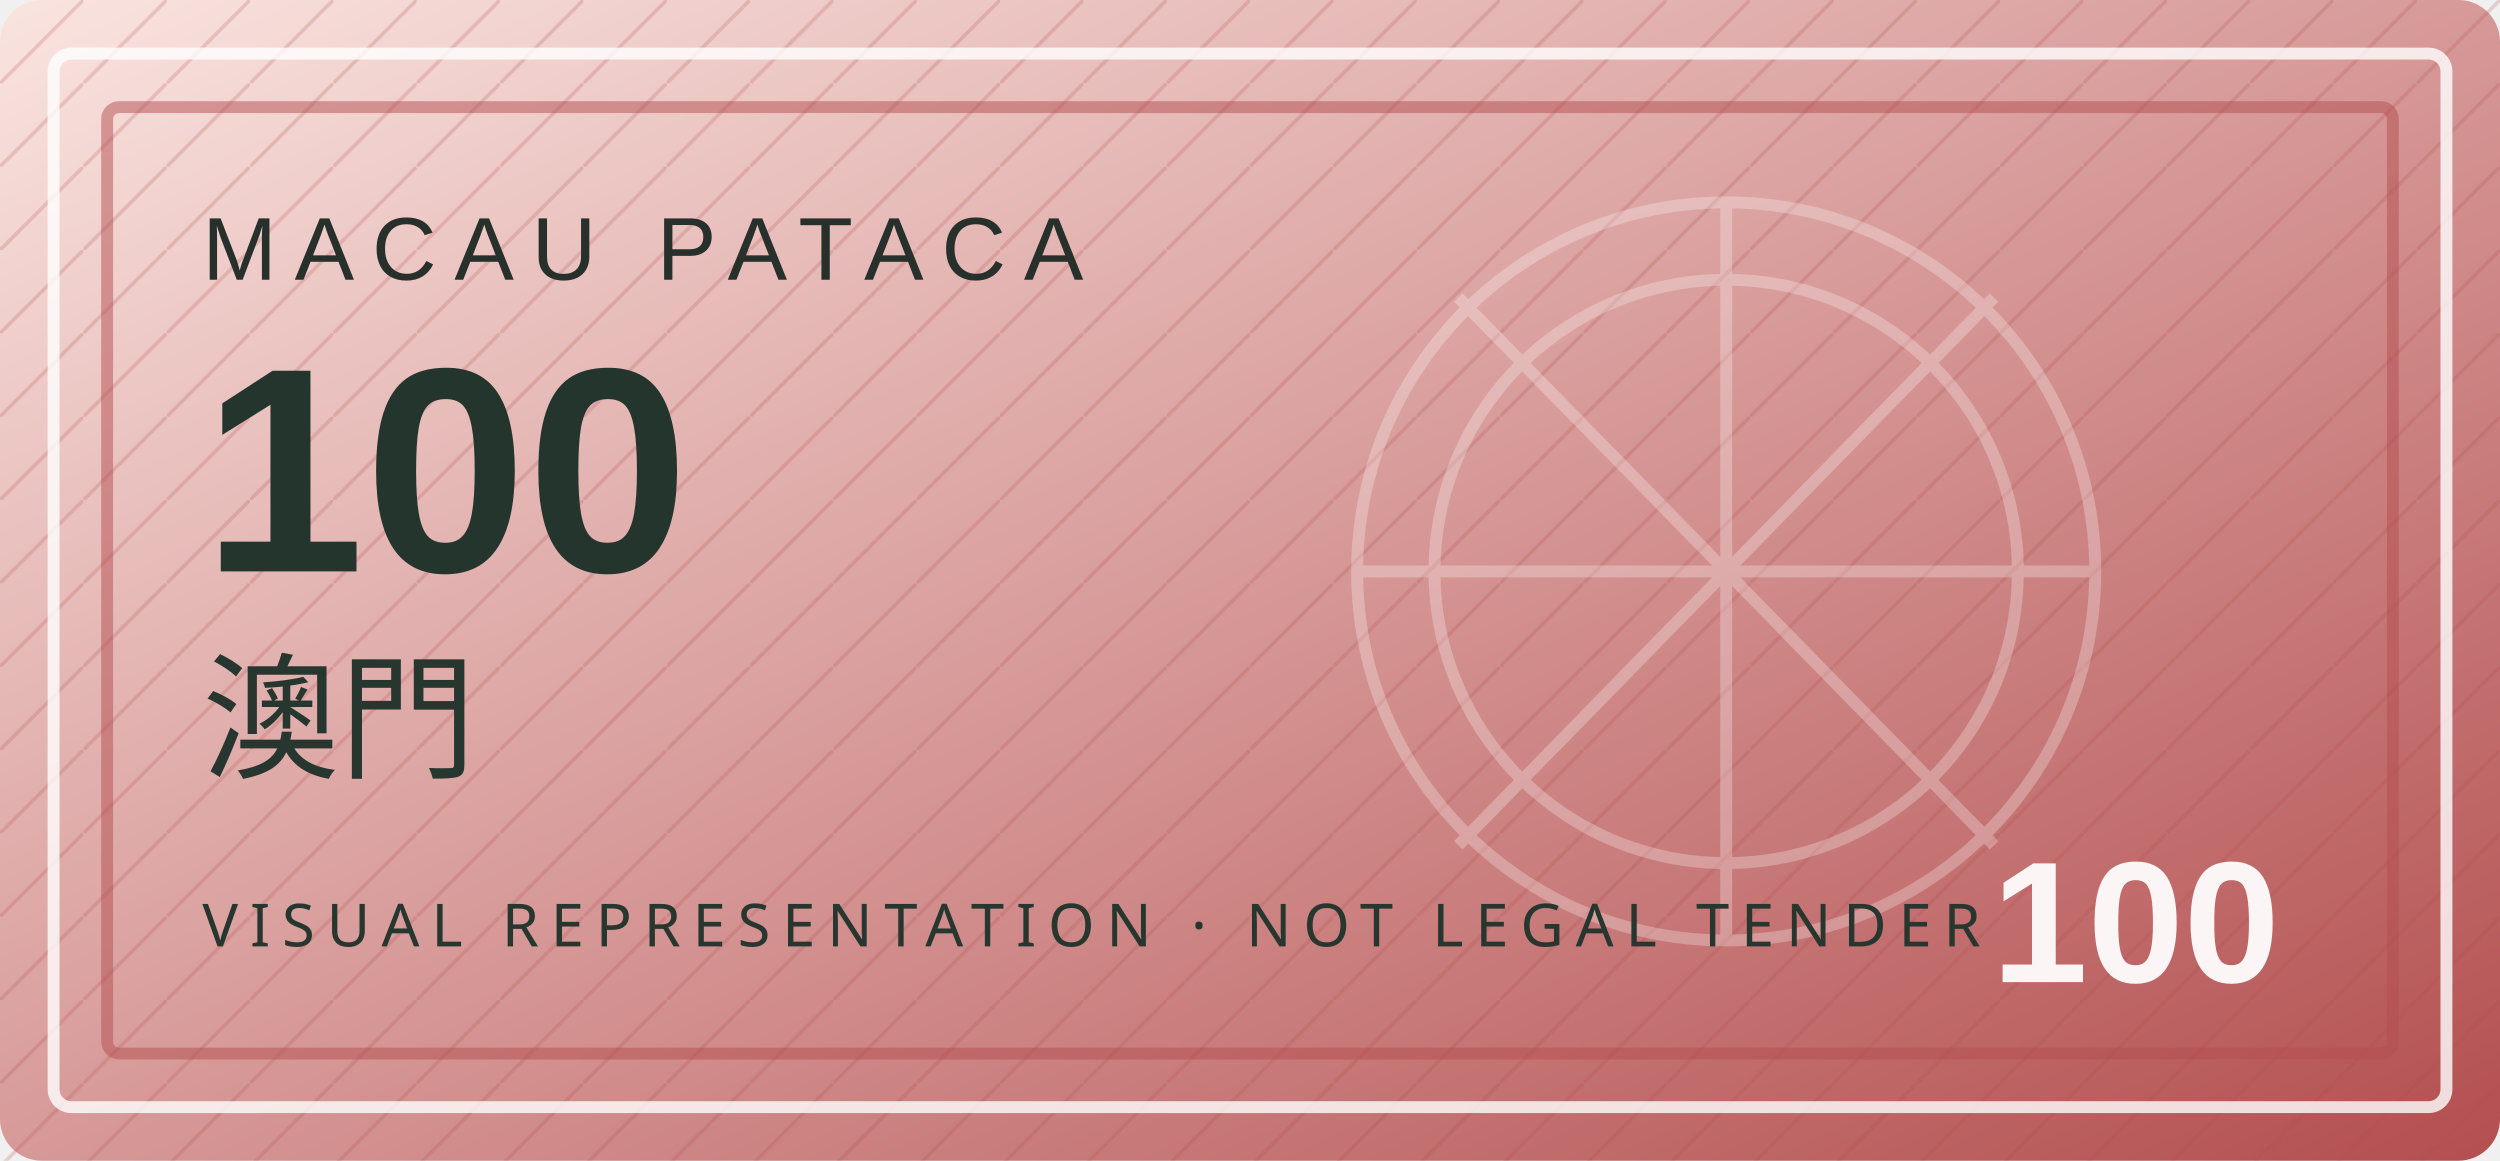
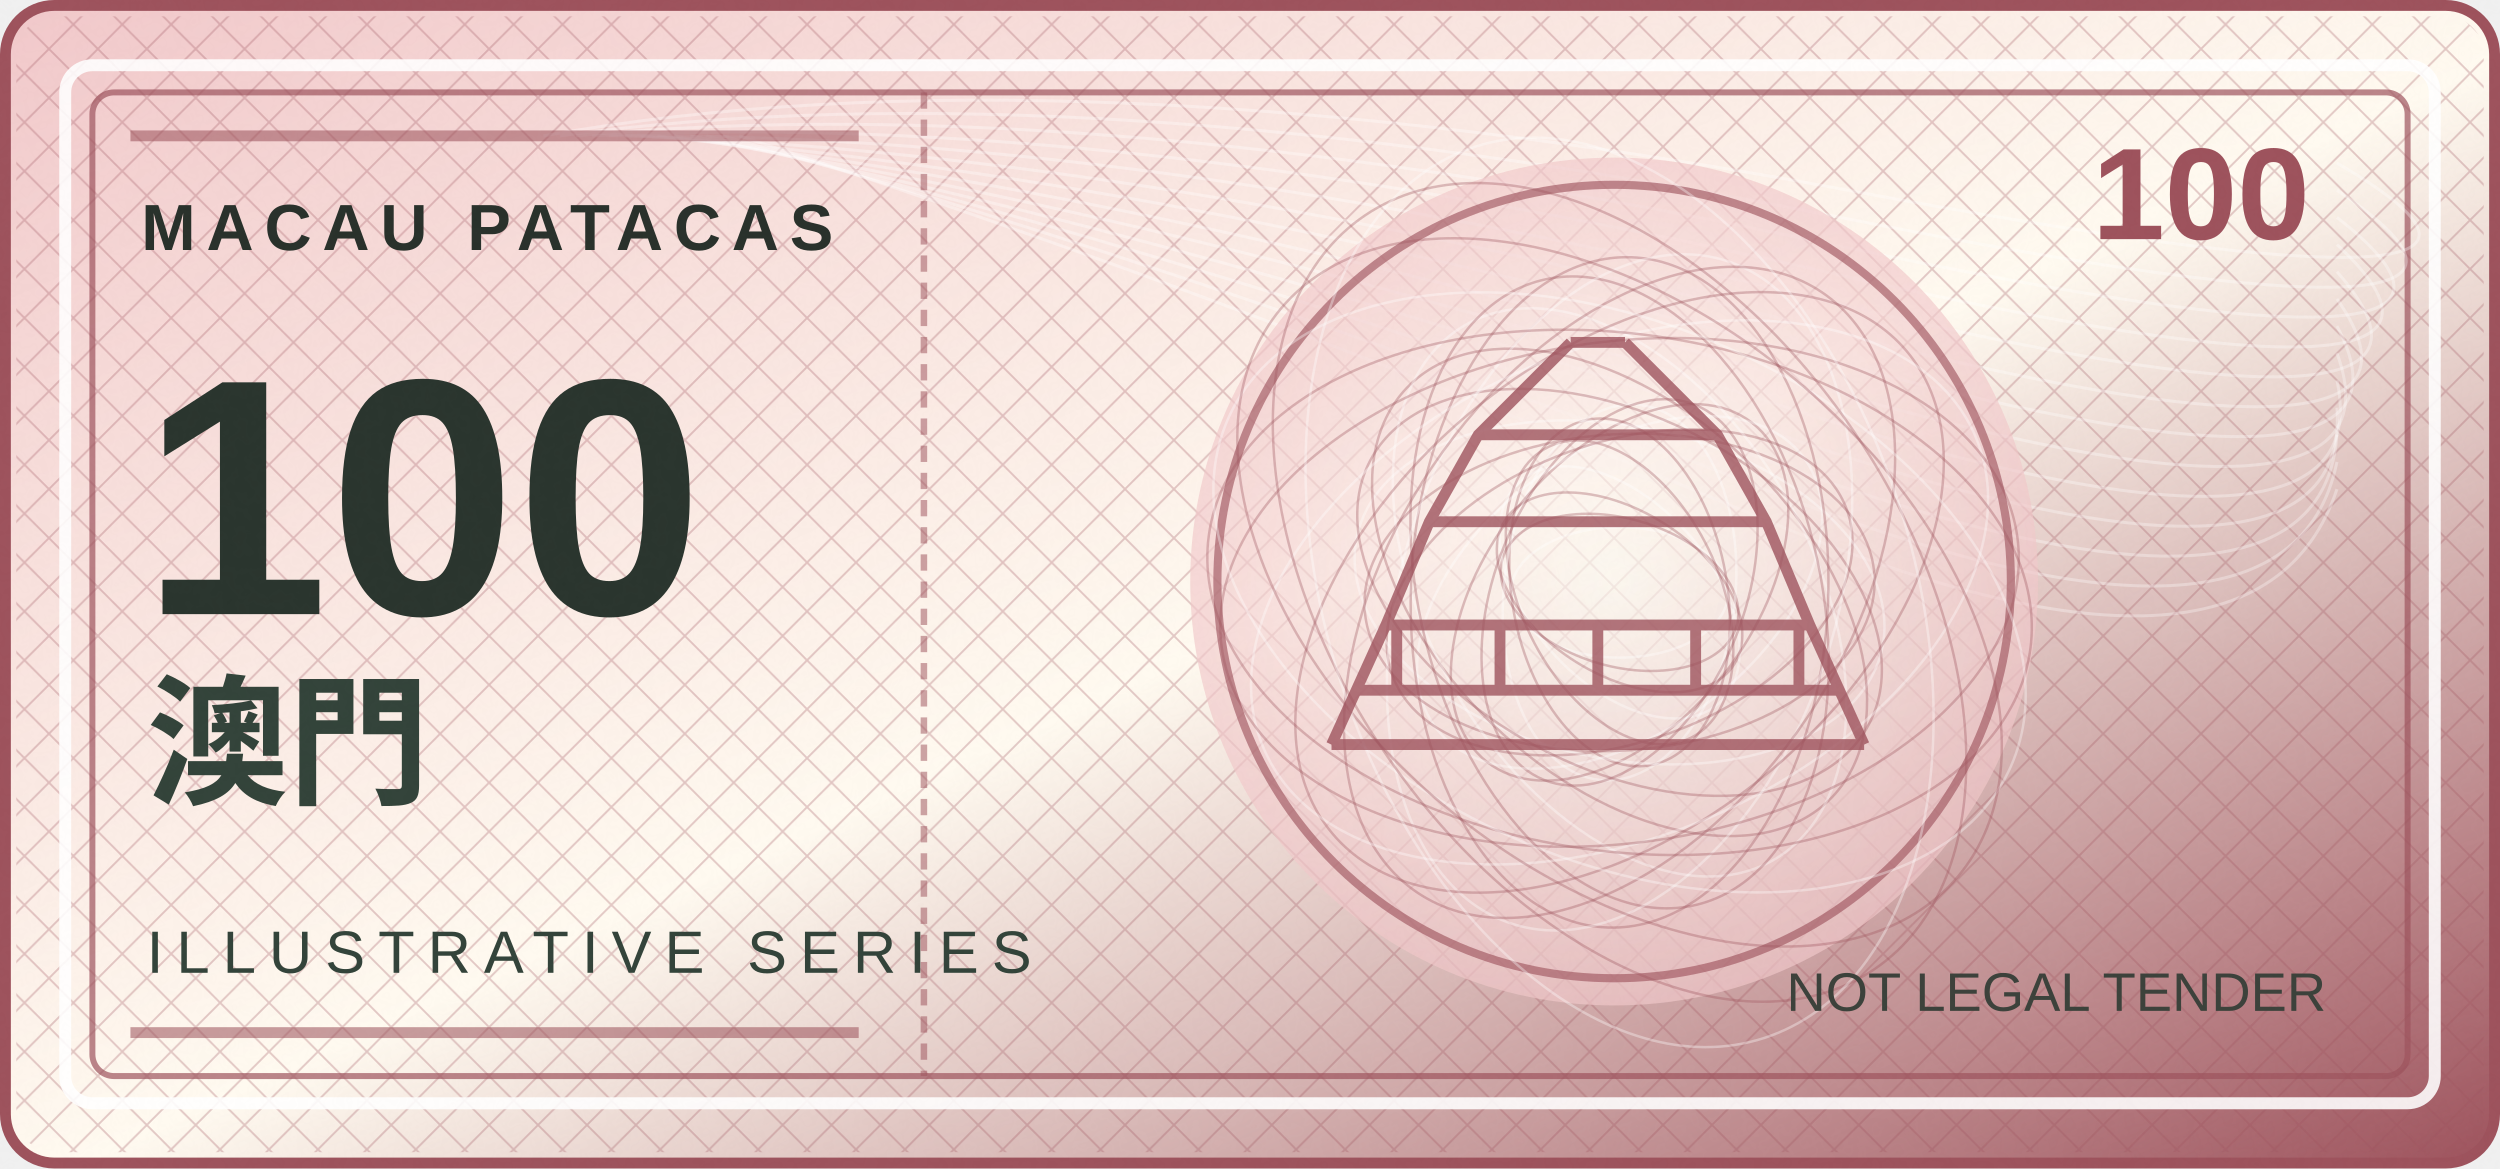
- <svg xmlns="http://www.w3.org/2000/svg" viewBox="0 0 420 195">
+ <svg xmlns="http://www.w3.org/2000/svg" viewBox="0 0 460 215" role="img" aria-label="MOP 100 illustrative banknote">
  <defs>
-     <linearGradient id="p" x2="1" y2="1">
-       <stop stop-color="#fae5e1" />
-       <stop offset="1" stop-color="#b34e4f" />
+     <linearGradient id="paper" x1="0" y1="0" x2="1" y2="1">
+       <stop stop-color="#F1C8CA" />
+       <stop offset=".52" stop-color="#fffaf0" />
+       <stop offset="1" stop-color="#9D525C" />
    </linearGradient>
-     <pattern id="fine" width="14" height="14" patternUnits="userSpaceOnUse">
-       <path d="M0 14L14 0" stroke="#b34e4f" stroke-opacity=".22" stroke-width=".6" />
+     <pattern id="mesh" width="9" height="9" patternUnits="userSpaceOnUse">
+       <path d="M0 0L9 9M9 0L0 9" stroke="#9D525C" stroke-width=".35" opacity=".29" />
    </pattern>
+     <radialGradient id="seal">
+       <stop stop-color="#fffef6" />
+       <stop offset="1" stop-color="#F1C8CA" />
+     </radialGradient>
+     <filter id="grain">
+       <feTurbulence baseFrequency=".44" numOctaves="2" seed="7" type="fractalNoise" />
+       <feColorMatrix type="saturate" values="0" />
+       <feComponentTransfer>
+         <feFuncA type="linear" slope=".07" />
+       </feComponentTransfer>
+     </filter>
  </defs>
-   <rect width="420" height="195" rx="7" fill="url(#p)" />
-   <rect width="420" height="195" fill="url(#fine)" />
-   <rect x="9" y="9" width="402" height="177" rx="3" fill="none" stroke="#fff" stroke-width="2" opacity=".8" />
-   <rect x="18" y="18" width="384" height="159" rx="2" fill="none" stroke="#b34e4f" stroke-width="2" opacity=".5" />
-   <g opacity=".27" fill="none" stroke="#fff" stroke-width="2">
-     <circle cx="290" cy="96" r="62" />
-     <circle cx="290" cy="96" r="49" />
-     <path d="M228 96h124M290 34v124M245 50l90 92M245 142l90-92" />
+   <rect x="1" y="1" width="458" height="213" rx="9" fill="url(#paper)" stroke="#9D525C" stroke-width="2" />
+   <rect x="3" y="3" width="454" height="209" rx="7" fill="url(#mesh)" />
+   <rect x="12" y="12" width="436" height="191" rx="5" fill="none" stroke="#fff" stroke-width="2.2" opacity=".88" />
+   <rect x="17" y="17" width="426" height="181" rx="4" fill="none" stroke="#9D525C" stroke-width="1.1" opacity=".7" />
+   <path d="M100 25 Q195 8 340 35 T430 30" stroke="#fff" stroke-width=".55" opacity=".32" fill="none" />
+   <path d="M103 25 Q198 12 338.6 40 T430 35" stroke="#fff" stroke-width=".55" opacity=".32" fill="none" />
+   <path d="M106 25 Q201 16 337.2 45 T430 40" stroke="#fff" stroke-width=".55" opacity=".32" fill="none" />
+   <path d="M109 25 Q204 20 335.8 50 T430 45" stroke="#fff" stroke-width=".55" opacity=".32" fill="none" />
+   <path d="M112 25 Q207 24 334.4 55 T430 50" stroke="#fff" stroke-width=".55" opacity=".32" fill="none" />
+   <path d="M115 25 Q210 28 333 60 T430 55" stroke="#fff" stroke-width=".55" opacity=".32" fill="none" />
+   <path d="M118 25 Q213 32 331.6 65 T430 60" stroke="#fff" stroke-width=".55" opacity=".32" fill="none" />
+   <path d="M121 25 Q216 36 330.2 70 T430 65" stroke="#fff" stroke-width=".55" opacity=".32" fill="none" />
+   <path d="M124 25 Q219 40 328.8 75 T430 70" stroke="#fff" stroke-width=".55" opacity=".32" fill="none" />
+   <path d="M127 25 Q222 44 327.4 80 T430 75" stroke="#fff" stroke-width=".55" opacity=".32" fill="none" />
+   <path d="M130 25 Q225 48 326 85 T430 80" stroke="#fff" stroke-width=".55" opacity=".32" fill="none" />
+   <path d="M133 25 Q228 52 324.6 90 T430 85" stroke="#fff" stroke-width=".55" opacity=".32" fill="none" />
+   <path d="M136 25 Q231 56 323.2 95 T430 90" stroke="#fff" stroke-width=".55" opacity=".32" fill="none" />
+   <path d="M170 17V198" stroke="#9D525C" stroke-width="1.2" stroke-dasharray="3 2" opacity=".52" />
+   <circle cx="297" cy="107" r="78" fill="url(#seal)" opacity=".66" />
+   <circle cx="297" cy="107" r="73" fill="none" stroke="#9D525C" stroke-width="1.5" opacity=".63" />
+   <ellipse cx="298" cy="109" rx="20.0" ry="12.0" transform="rotate(0 298 109)" fill="none" stroke="#fff" stroke-width=".46" opacity=".35" />
+   <ellipse cx="298" cy="109" rx="22.4" ry="13.6" transform="rotate(16 298 109)" fill="none" stroke="#9D525C" stroke-width=".46" opacity=".35" />
+   <ellipse cx="298" cy="109" rx="24.9" ry="15.1" transform="rotate(32 298 109)" fill="none" stroke="#9D525C" stroke-width=".46" opacity=".35" />
+   <ellipse cx="298" cy="109" rx="27.4" ry="16.6" transform="rotate(48 298 109)" fill="none" stroke="#fff" stroke-width=".46" opacity=".35" />
+   <ellipse cx="298" cy="109" rx="29.8" ry="18.2" transform="rotate(64 298 109)" fill="none" stroke="#9D525C" stroke-width=".46" opacity=".35" />
+   <ellipse cx="298" cy="109" rx="32.3" ry="19.8" transform="rotate(80 298 109)" fill="none" stroke="#9D525C" stroke-width=".46" opacity=".35" />
+   <ellipse cx="298" cy="109" rx="34.7" ry="21.3" transform="rotate(96 298 109)" fill="none" stroke="#fff" stroke-width=".46" opacity=".35" />
+   <ellipse cx="298" cy="109" rx="37.2" ry="22.9" transform="rotate(112 298 109)" fill="none" stroke="#9D525C" stroke-width=".46" opacity=".35" />
+   <ellipse cx="298" cy="109" rx="39.6" ry="24.4" transform="rotate(128 298 109)" fill="none" stroke="#9D525C" stroke-width=".46" opacity=".35" />
+   <ellipse cx="298" cy="109" rx="42.0" ry="26.0" transform="rotate(144 298 109)" fill="none" stroke="#fff" stroke-width=".46" opacity=".35" />
+   <ellipse cx="298" cy="109" rx="44.5" ry="27.5" transform="rotate(160 298 109)" fill="none" stroke="#9D525C" stroke-width=".46" opacity=".35" />
+   <ellipse cx="298" cy="109" rx="47.0" ry="29.1" transform="rotate(176 298 109)" fill="none" stroke="#9D525C" stroke-width=".46" opacity=".35" />
+   <ellipse cx="298" cy="109" rx="49.4" ry="30.6" transform="rotate(192 298 109)" fill="none" stroke="#fff" stroke-width=".46" opacity=".35" />
+   <ellipse cx="298" cy="109" rx="51.9" ry="32.2" transform="rotate(208 298 109)" fill="none" stroke="#9D525C" stroke-width=".46" opacity=".35" />
+   <ellipse cx="298" cy="109" rx="54.3" ry="33.7" transform="rotate(224 298 109)" fill="none" stroke="#9D525C" stroke-width=".46" opacity=".35" />
+   <ellipse cx="298" cy="109" rx="56.8" ry="35.3" transform="rotate(240 298 109)" fill="none" stroke="#fff" stroke-width=".46" opacity=".35" />
+   <ellipse cx="298" cy="109" rx="59.2" ry="36.8" transform="rotate(256 298 109)" fill="none" stroke="#9D525C" stroke-width=".46" opacity=".35" />
+   <ellipse cx="298" cy="109" rx="61.7" ry="38.4" transform="rotate(272 298 109)" fill="none" stroke="#9D525C" stroke-width=".46" opacity=".35" />
+   <ellipse cx="298" cy="109" rx="64.1" ry="39.9" transform="rotate(288 298 109)" fill="none" stroke="#fff" stroke-width=".46" opacity=".35" />
+   <ellipse cx="298" cy="109" rx="66.6" ry="41.5" transform="rotate(304 298 109)" fill="none" stroke="#9D525C" stroke-width=".46" opacity=".35" />
+   <ellipse cx="298" cy="109" rx="69.0" ry="43.0" transform="rotate(320 298 109)" fill="none" stroke="#9D525C" stroke-width=".46" opacity=".35" />
+   <ellipse cx="298" cy="109" rx="71.5" ry="44.6" transform="rotate(336 298 109)" fill="none" stroke="#fff" stroke-width=".46" opacity=".35" />
+   <ellipse cx="298" cy="109" rx="73.9" ry="46.1" transform="rotate(352 298 109)" fill="none" stroke="#9D525C" stroke-width=".46" opacity=".35" />
+   <ellipse cx="298" cy="109" rx="76.3" ry="47.6" transform="rotate(368 298 109)" fill="none" stroke="#9D525C" stroke-width=".46" opacity=".35" />
+   <ellipse cx="298" cy="109" rx="78.8" ry="49.2" transform="rotate(384 298 109)" fill="none" stroke="#fff" stroke-width=".46" opacity=".35" />
+   <ellipse cx="298" cy="109" rx="81.3" ry="50.8" transform="rotate(400 298 109)" fill="none" stroke="#9D525C" stroke-width=".46" opacity=".35" />
+   <ellipse cx="298" cy="109" rx="83.7" ry="52.3" transform="rotate(416 298 109)" fill="none" stroke="#9D525C" stroke-width=".46" opacity=".35" />
+   <ellipse cx="298" cy="109" rx="86.2" ry="53.9" transform="rotate(432 298 109)" fill="none" stroke="#fff" stroke-width=".46" opacity=".35" />
+   <g transform="translate(294 105)" fill="none" stroke="#9D525C" stroke-width="2" opacity=".8">
+     <path d="M-49 32H49M-44 22H44M-39 10H39M-31 -9H31M-22 -25H22M-5 -42H5" />
+     <path d="M-49 32L-39 10L-31 -9L-22 -25L-5 -42M49 32L39 10L31 -9L22 -25L5 -42" />
+     <path d="M-37 10V22M-18 10V22M0 10V22M18 10V22M37 10V22" />
  </g>
-   <text x="34" y="47" font-family="Arial,sans-serif" font-size="15" letter-spacing="3" fill="#28302c">MACAU PATACA</text>
-   <text x="34" y="96" font-family="Arial,sans-serif" font-weight="800" font-size="49" fill="#24352d">100</text>
-   <text x="34" y="129" font-family="sans-serif" font-size="23" fill="#27372f">澳門</text>
-   <text x="34" y="159" font-family="sans-serif" font-size="10" letter-spacing="2" fill="#27372f">VISUAL REPRESENTATION · NOT LEGAL TENDER</text>
-   <text x="383" y="165" text-anchor="end" font-family="Arial" font-weight="700" font-size="29" fill="#fff" opacity=".93">100</text>
+   <path d="M24 25H158M24 190H158" stroke="#9D525C" stroke-width="2" opacity=".57" />
+   <text x="26" y="46" font-size="12" letter-spacing="2" font-family="Arial,sans-serif" fill="#28302a" font-weight="700">MACAU PATACAS</text>
+   <text x="26" y="113" font-size="62" font-family="Arial,sans-serif" font-weight="800" fill="#29342d">100</text>
+   <text x="27" y="146" font-size="26" font-family="sans-serif" font-weight="600" fill="#324339">澳門</text>
+   <text x="27" y="179" font-size="11" letter-spacing="2.4" font-family="Arial,sans-serif" fill="#324339">ILLUSTRATIVE SERIES</text>
+   <text x="425" y="44" text-anchor="end" font-size="24" font-family="Arial" font-weight="700" fill="#9D525C">100</text>
+   <text x="428" y="186" text-anchor="end" font-size="10" font-family="Arial" fill="#3b413a">NOT LEGAL TENDER</text>
+   <rect x="0" y="0" width="460" height="215" rx="9" filter="url(#grain)" opacity=".22" />
</svg>
